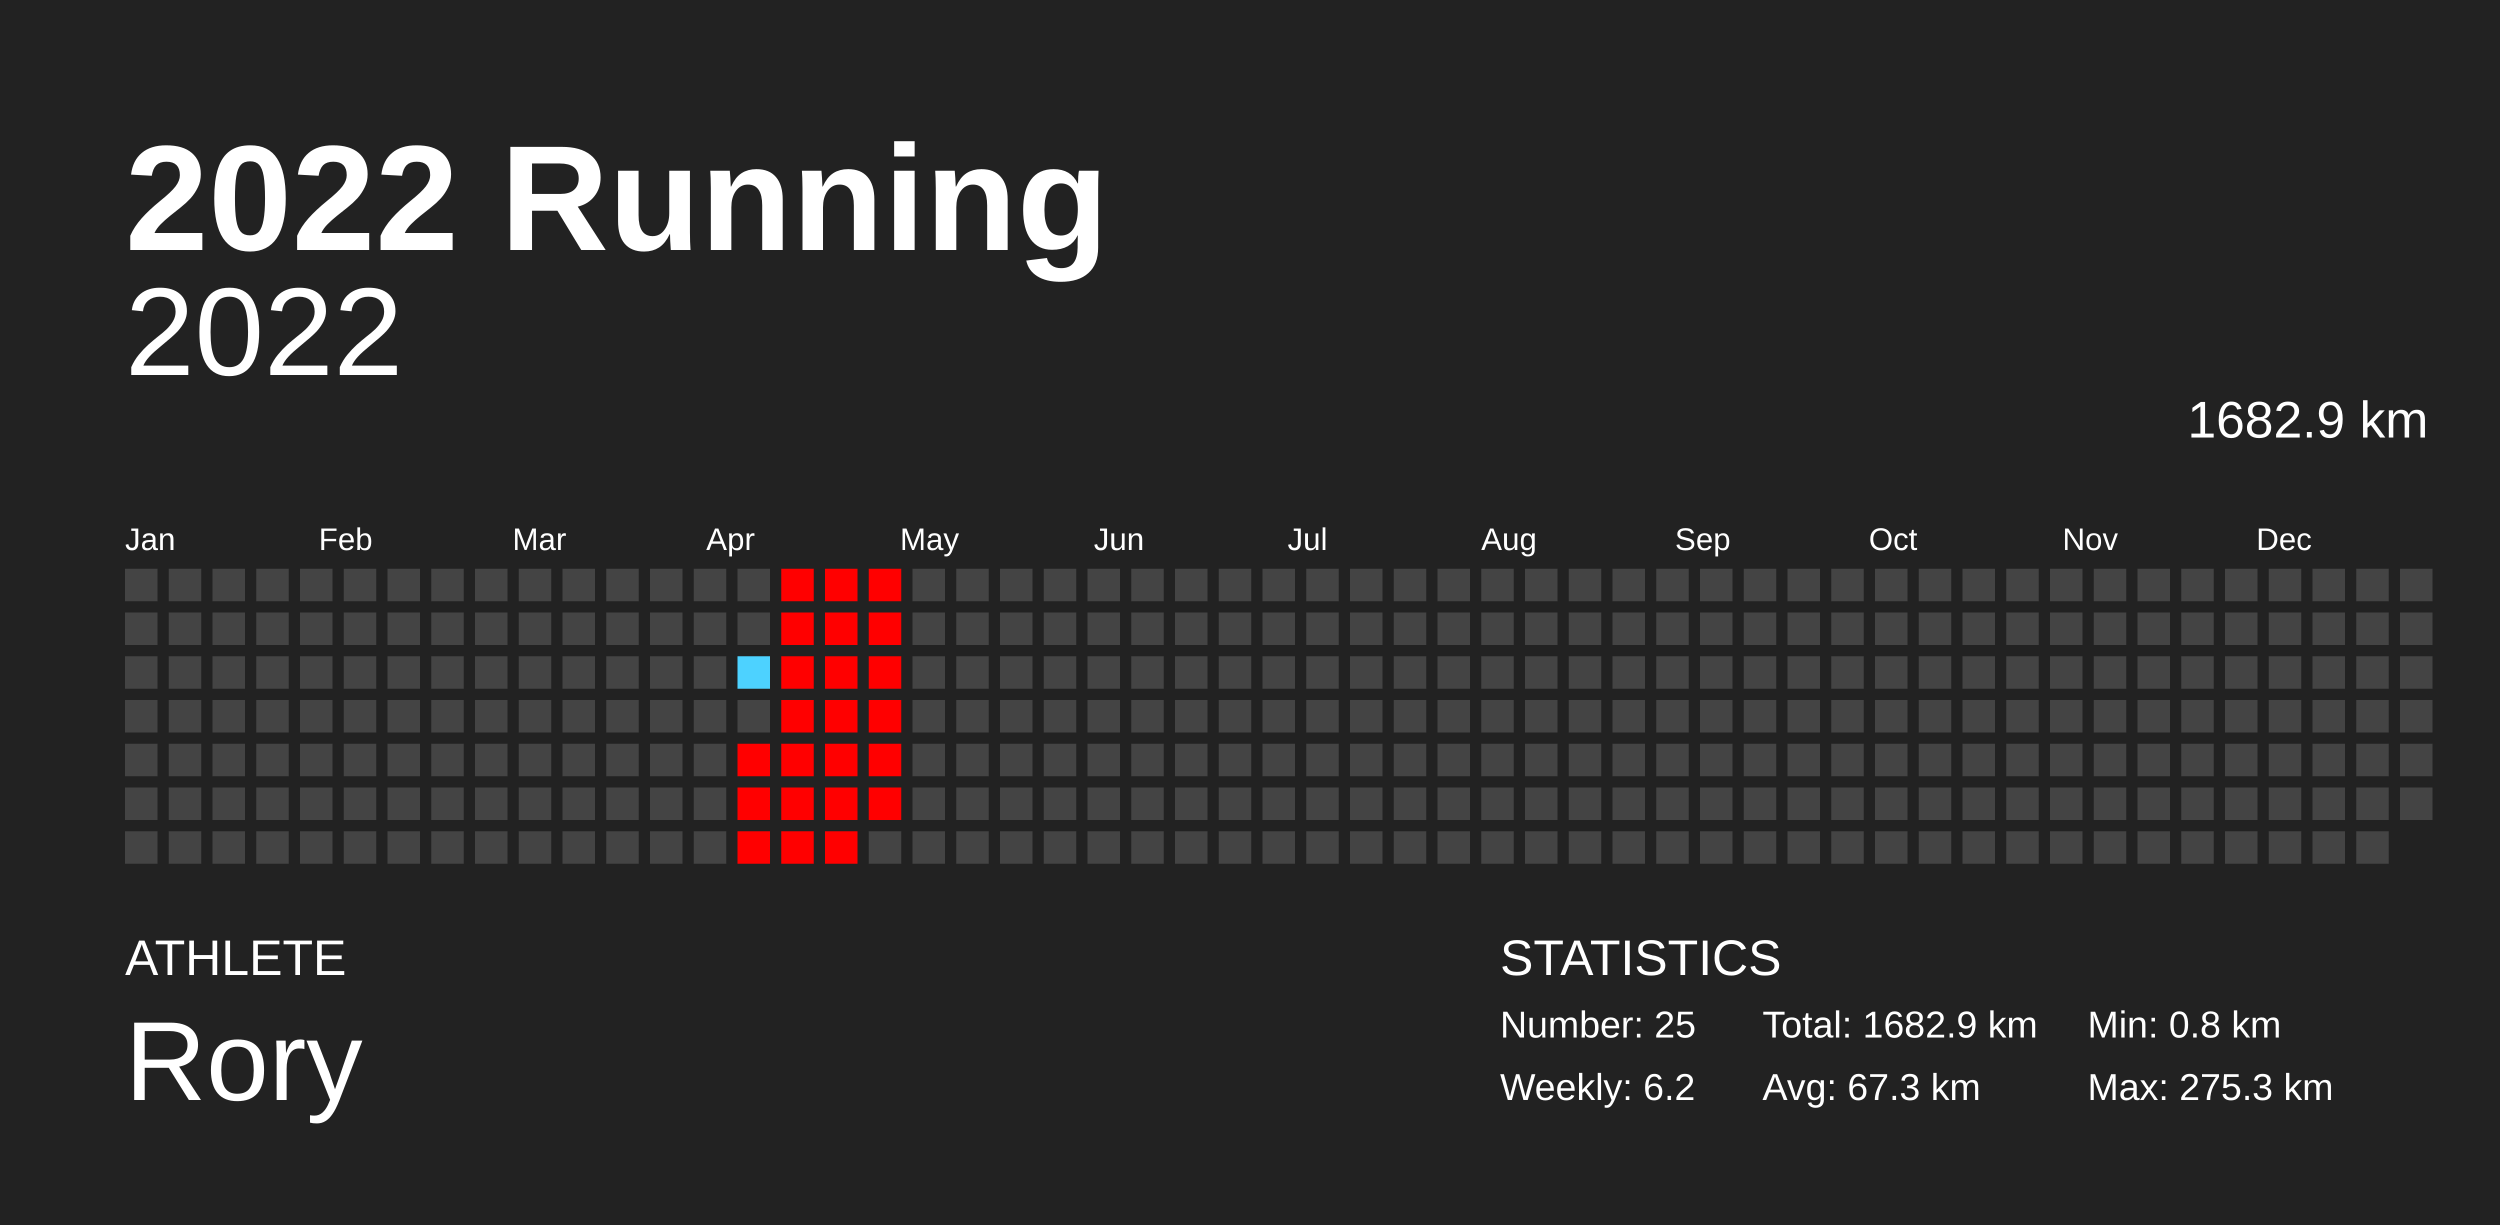
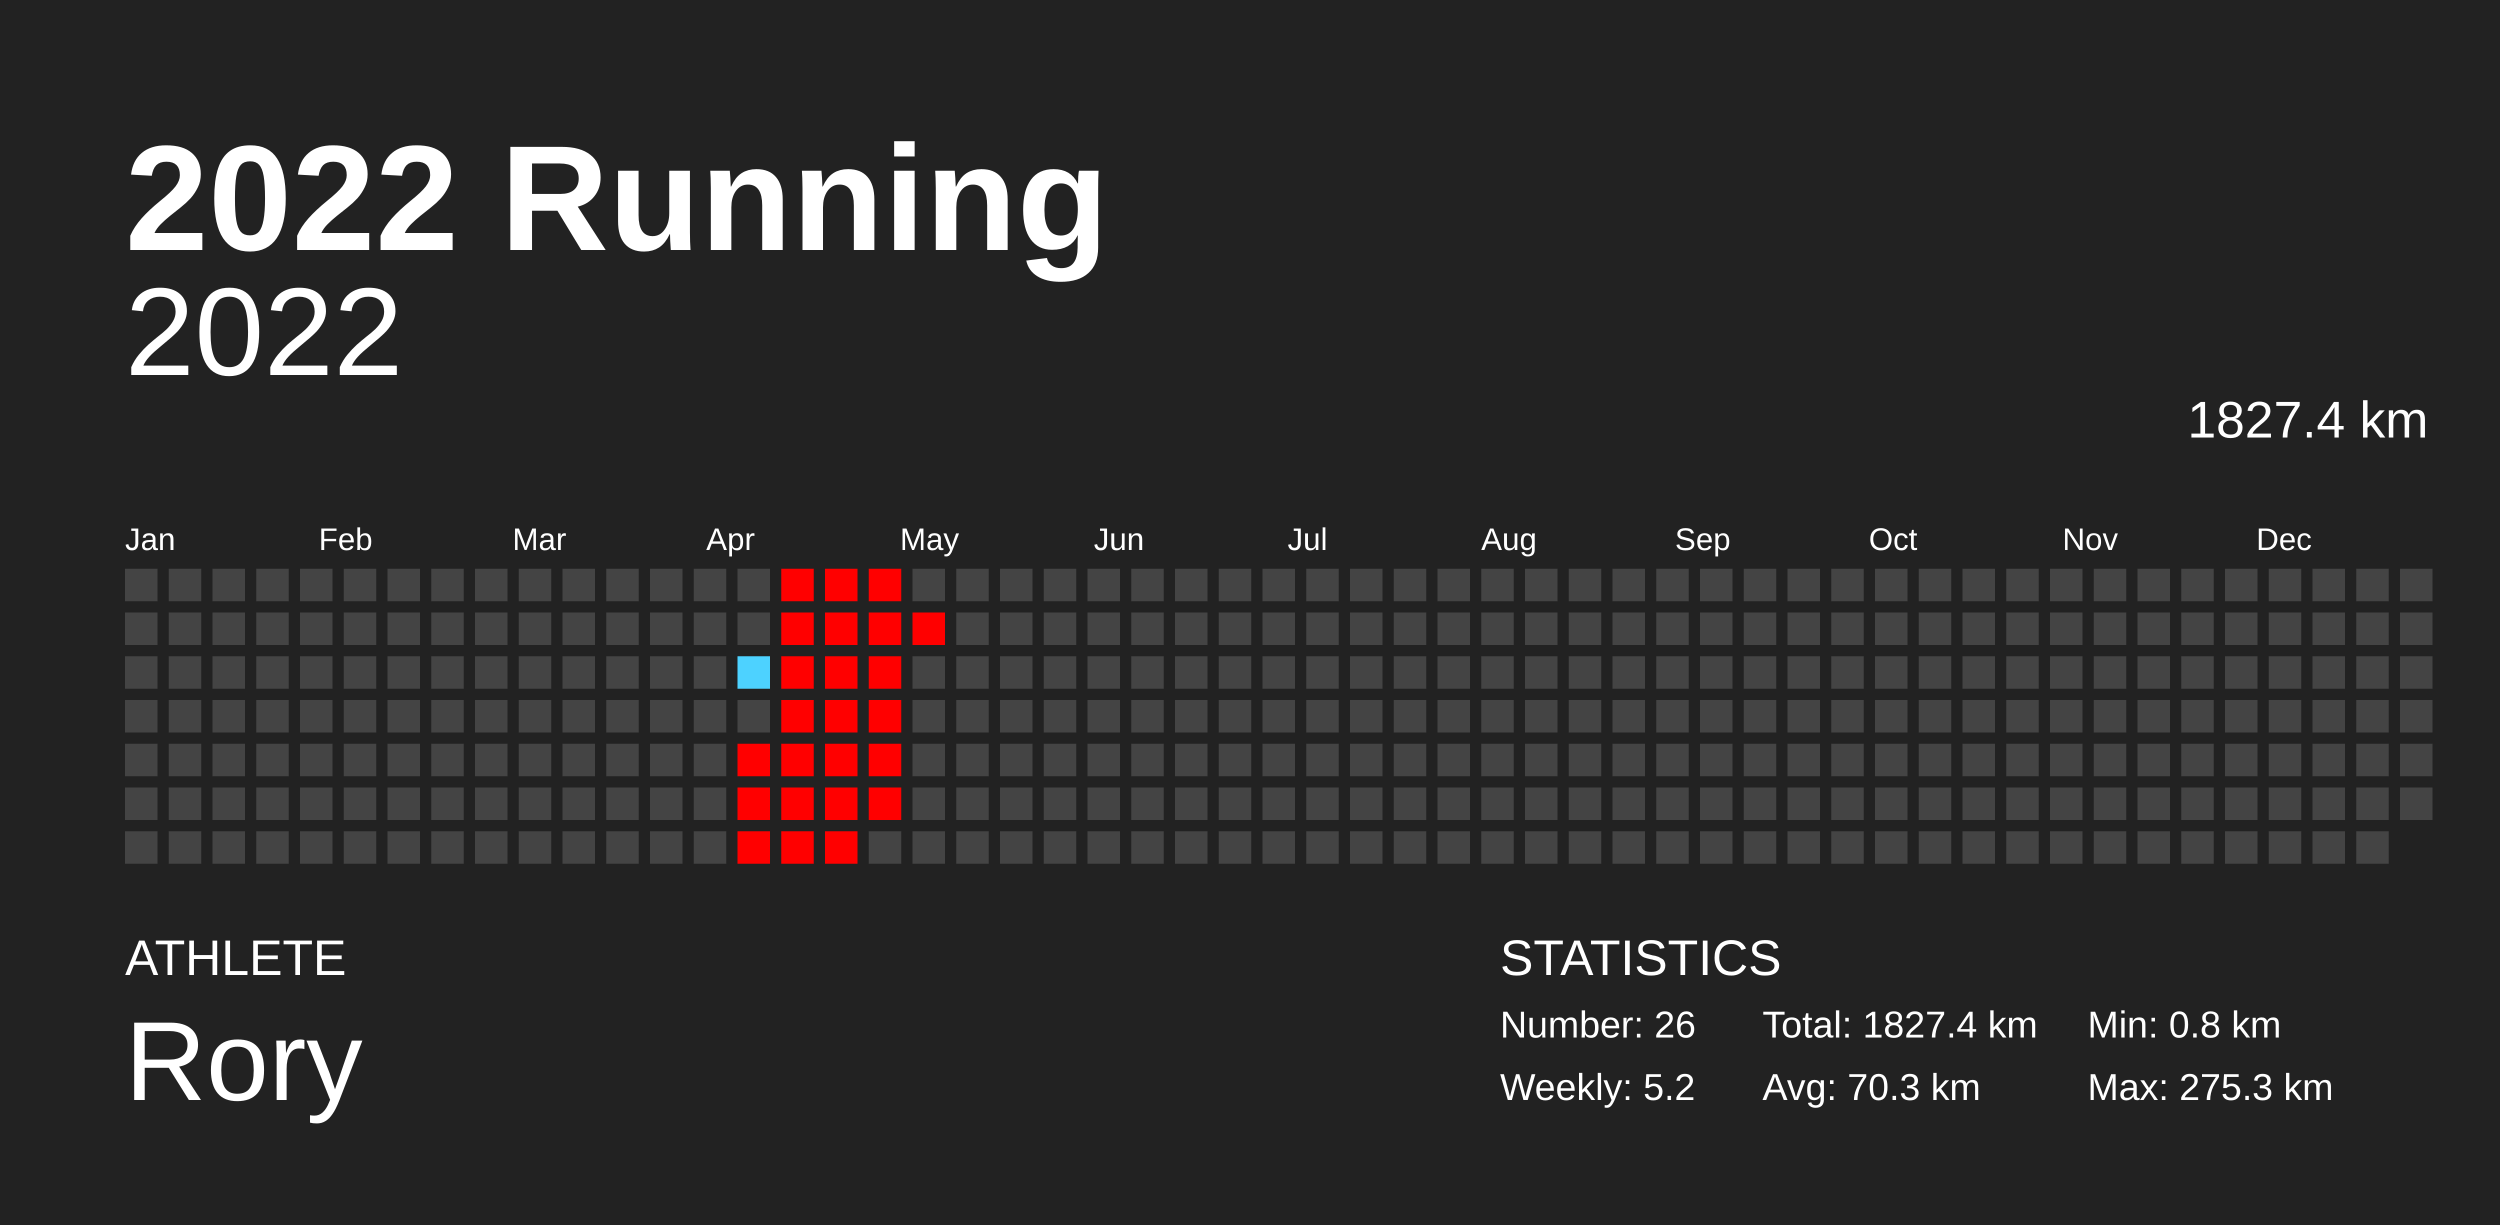
<svg xmlns="http://www.w3.org/2000/svg" baseProfile="full" height="98mm" version="1.1" viewBox="0,0,200,98" width="200mm">
  <defs />
  <rect fill="#222222" height="98" width="200" x="0" y="0" />
  <text fill="#FFFFFF" style="font-size:12px; font-family:Arial; font-weight:bold;" x="10" y="20">2022 Running</text>
  <text fill="#FFFFFF" style="font-size:4px; font-family:Arial" x="10" y="78">ATHLETE</text>
  <text fill="#FFFFFF" style="font-size:9px; font-family:Arial" x="10" y="88">Rory</text>
  <text fill="#FFFFFF" style="font-size:4px; font-family:Arial" x="120" y="78">STATISTICS</text>
-   <text fill="#FFFFFF" style="font-size:3px; font-family:Arial" x="120" y="83">Number: 25</text>
-   <text fill="#FFFFFF" style="font-size:3px; font-family:Arial" x="120" y="88">Weekly: 6.2</text>
-   <text fill="#FFFFFF" style="font-size:3px; font-family:Arial" x="141" y="83">Total: 1682.9 km</text>
-   <text fill="#FFFFFF" style="font-size:3px; font-family:Arial" x="141" y="88">Avg: 67.3 km</text>
+   <text fill="#FFFFFF" style="font-size:3px; font-family:Arial" x="120" y="83">Number: 26</text>
+   <text fill="#FFFFFF" style="font-size:3px; font-family:Arial" x="120" y="88">Weekly: 5.2</text>
+   <text fill="#FFFFFF" style="font-size:3px; font-family:Arial" x="141" y="83">Total: 1827.4 km</text>
+   <text fill="#FFFFFF" style="font-size:3px; font-family:Arial" x="141" y="88">Avg: 70.3 km</text>
  <text fill="#FFFFFF" style="font-size:3px; font-family:Arial" x="167" y="83">Min: 0.8 km</text>
  <text fill="#FFFFFF" style="font-size:3px; font-family:Arial" x="167" y="88">Max: 275.3 km</text>
  <text alignment-baseline="hanging" fill="#FFFFFF" style="font-size:10.0px; font-family:Arial;" x="10" y="30">2022</text>
-   <text alignment-baseline="hanging" fill="#FFFFFF" style="font-size:4.125px; font-family:Arial;" x="175" y="35">1682.9 km</text>
+   <text alignment-baseline="hanging" fill="#FFFFFF" style="font-size:4.125px; font-family:Arial;" x="175" y="35">1827.4 km</text>
  <text fill="#FFFFFF" style="font-size:2.5px; font-family:Arial" x="10.0" y="44">Jan</text>
  <text fill="#FFFFFF" style="font-size:2.5px; font-family:Arial" x="25.5" y="44">Feb</text>
  <text fill="#FFFFFF" style="font-size:2.5px; font-family:Arial" x="41.0" y="44">Mar</text>
  <text fill="#FFFFFF" style="font-size:2.5px; font-family:Arial" x="56.5" y="44">Apr</text>
  <text fill="#FFFFFF" style="font-size:2.5px; font-family:Arial" x="72.0" y="44">May</text>
  <text fill="#FFFFFF" style="font-size:2.5px; font-family:Arial" x="87.5" y="44">Jun</text>
  <text fill="#FFFFFF" style="font-size:2.5px; font-family:Arial" x="103.0" y="44">Jul</text>
  <text fill="#FFFFFF" style="font-size:2.5px; font-family:Arial" x="118.5" y="44">Aug</text>
  <text fill="#FFFFFF" style="font-size:2.5px; font-family:Arial" x="134.0" y="44">Sep</text>
  <text fill="#FFFFFF" style="font-size:2.5px; font-family:Arial" x="149.5" y="44">Oct</text>
  <text fill="#FFFFFF" style="font-size:2.5px; font-family:Arial" x="165.0" y="44">Nov</text>
  <text fill="#FFFFFF" style="font-size:2.5px; font-family:Arial" x="180.5" y="44">Dec</text>
  <rect fill="#444444" height="2.6" width="2.6" x="10.0" y="45.5" />
  <rect fill="#444444" height="2.6" width="2.6" x="10.0" y="49.0" />
  <rect fill="#444444" height="2.6" width="2.6" x="10.0" y="52.5" />
  <rect fill="#444444" height="2.6" width="2.6" x="10.0" y="56.0" />
  <rect fill="#444444" height="2.6" width="2.6" x="10.0" y="59.5" />
  <rect fill="#444444" height="2.6" width="2.6" x="10.0" y="63.0" />
  <rect fill="#444444" height="2.6" width="2.6" x="10.0" y="66.5" />
  <rect fill="#444444" height="2.6" width="2.6" x="13.5" y="45.5" />
  <rect fill="#444444" height="2.6" width="2.6" x="13.5" y="49.0" />
  <rect fill="#444444" height="2.6" width="2.6" x="13.5" y="52.5" />
  <rect fill="#444444" height="2.6" width="2.6" x="13.5" y="56.0" />
  <rect fill="#444444" height="2.6" width="2.6" x="13.5" y="59.5" />
  <rect fill="#444444" height="2.6" width="2.6" x="13.5" y="63.0" />
  <rect fill="#444444" height="2.6" width="2.6" x="13.5" y="66.5" />
  <rect fill="#444444" height="2.6" width="2.6" x="17.0" y="45.5" />
  <rect fill="#444444" height="2.6" width="2.6" x="17.0" y="49.0" />
  <rect fill="#444444" height="2.6" width="2.6" x="17.0" y="52.5" />
  <rect fill="#444444" height="2.6" width="2.6" x="17.0" y="56.0" />
  <rect fill="#444444" height="2.6" width="2.6" x="17.0" y="59.5" />
  <rect fill="#444444" height="2.6" width="2.6" x="17.0" y="63.0" />
  <rect fill="#444444" height="2.6" width="2.6" x="17.0" y="66.5" />
  <rect fill="#444444" height="2.6" width="2.6" x="20.5" y="45.5" />
  <rect fill="#444444" height="2.6" width="2.6" x="20.5" y="49.0" />
  <rect fill="#444444" height="2.6" width="2.6" x="20.5" y="52.5" />
  <rect fill="#444444" height="2.6" width="2.6" x="20.5" y="56.0" />
  <rect fill="#444444" height="2.6" width="2.6" x="20.5" y="59.5" />
  <rect fill="#444444" height="2.6" width="2.6" x="20.5" y="63.0" />
  <rect fill="#444444" height="2.6" width="2.6" x="20.5" y="66.5" />
  <rect fill="#444444" height="2.6" width="2.6" x="24.0" y="45.5" />
  <rect fill="#444444" height="2.6" width="2.6" x="24.0" y="49.0" />
  <rect fill="#444444" height="2.6" width="2.6" x="24.0" y="52.5" />
  <rect fill="#444444" height="2.6" width="2.6" x="24.0" y="56.0" />
  <rect fill="#444444" height="2.6" width="2.6" x="24.0" y="59.5" />
  <rect fill="#444444" height="2.6" width="2.6" x="24.0" y="63.0" />
  <rect fill="#444444" height="2.6" width="2.6" x="24.0" y="66.5" />
  <rect fill="#444444" height="2.6" width="2.6" x="27.5" y="45.5" />
  <rect fill="#444444" height="2.6" width="2.6" x="27.5" y="49.0" />
  <rect fill="#444444" height="2.6" width="2.6" x="27.5" y="52.5" />
  <rect fill="#444444" height="2.6" width="2.6" x="27.5" y="56.0" />
  <rect fill="#444444" height="2.6" width="2.6" x="27.5" y="59.5" />
  <rect fill="#444444" height="2.6" width="2.6" x="27.5" y="63.0" />
  <rect fill="#444444" height="2.6" width="2.6" x="27.5" y="66.5" />
  <rect fill="#444444" height="2.6" width="2.6" x="31.0" y="45.5" />
  <rect fill="#444444" height="2.6" width="2.6" x="31.0" y="49.0" />
  <rect fill="#444444" height="2.6" width="2.6" x="31.0" y="52.5" />
  <rect fill="#444444" height="2.6" width="2.6" x="31.0" y="56.0" />
  <rect fill="#444444" height="2.6" width="2.6" x="31.0" y="59.5" />
  <rect fill="#444444" height="2.6" width="2.6" x="31.0" y="63.0" />
  <rect fill="#444444" height="2.6" width="2.6" x="31.0" y="66.5" />
  <rect fill="#444444" height="2.6" width="2.6" x="34.5" y="45.5" />
  <rect fill="#444444" height="2.6" width="2.6" x="34.5" y="49.0" />
  <rect fill="#444444" height="2.6" width="2.6" x="34.5" y="52.5" />
  <rect fill="#444444" height="2.6" width="2.6" x="34.5" y="56.0" />
  <rect fill="#444444" height="2.6" width="2.6" x="34.5" y="59.5" />
  <rect fill="#444444" height="2.6" width="2.6" x="34.5" y="63.0" />
  <rect fill="#444444" height="2.6" width="2.6" x="34.5" y="66.5" />
  <rect fill="#444444" height="2.6" width="2.6" x="38.0" y="45.5" />
  <rect fill="#444444" height="2.6" width="2.6" x="38.0" y="49.0" />
  <rect fill="#444444" height="2.6" width="2.6" x="38.0" y="52.5" />
  <rect fill="#444444" height="2.6" width="2.6" x="38.0" y="56.0" />
  <rect fill="#444444" height="2.6" width="2.6" x="38.0" y="59.5" />
  <rect fill="#444444" height="2.6" width="2.6" x="38.0" y="63.0" />
  <rect fill="#444444" height="2.6" width="2.6" x="38.0" y="66.5" />
  <rect fill="#444444" height="2.6" width="2.6" x="41.5" y="45.5" />
  <rect fill="#444444" height="2.6" width="2.6" x="41.5" y="49.0" />
  <rect fill="#444444" height="2.6" width="2.6" x="41.5" y="52.5" />
  <rect fill="#444444" height="2.6" width="2.6" x="41.5" y="56.0" />
  <rect fill="#444444" height="2.6" width="2.6" x="41.5" y="59.5" />
  <rect fill="#444444" height="2.6" width="2.6" x="41.5" y="63.0" />
  <rect fill="#444444" height="2.6" width="2.6" x="41.5" y="66.5" />
  <rect fill="#444444" height="2.6" width="2.6" x="45.0" y="45.5" />
  <rect fill="#444444" height="2.6" width="2.6" x="45.0" y="49.0" />
  <rect fill="#444444" height="2.6" width="2.6" x="45.0" y="52.5" />
  <rect fill="#444444" height="2.6" width="2.6" x="45.0" y="56.0" />
  <rect fill="#444444" height="2.6" width="2.6" x="45.0" y="59.5" />
  <rect fill="#444444" height="2.6" width="2.6" x="45.0" y="63.0" />
  <rect fill="#444444" height="2.6" width="2.6" x="45.0" y="66.5" />
  <rect fill="#444444" height="2.6" width="2.6" x="48.5" y="45.5" />
  <rect fill="#444444" height="2.6" width="2.6" x="48.5" y="49.0" />
  <rect fill="#444444" height="2.6" width="2.6" x="48.5" y="52.5" />
  <rect fill="#444444" height="2.6" width="2.6" x="48.5" y="56.0" />
  <rect fill="#444444" height="2.6" width="2.6" x="48.5" y="59.5" />
  <rect fill="#444444" height="2.6" width="2.6" x="48.5" y="63.0" />
  <rect fill="#444444" height="2.6" width="2.6" x="48.5" y="66.5" />
  <rect fill="#444444" height="2.6" width="2.6" x="52.0" y="45.5" />
  <rect fill="#444444" height="2.6" width="2.6" x="52.0" y="49.0" />
  <rect fill="#444444" height="2.6" width="2.6" x="52.0" y="52.5" />
  <rect fill="#444444" height="2.6" width="2.6" x="52.0" y="56.0" />
  <rect fill="#444444" height="2.6" width="2.6" x="52.0" y="59.5" />
  <rect fill="#444444" height="2.6" width="2.6" x="52.0" y="63.0" />
  <rect fill="#444444" height="2.6" width="2.6" x="52.0" y="66.5" />
  <rect fill="#444444" height="2.6" width="2.6" x="55.5" y="45.5" />
  <rect fill="#444444" height="2.6" width="2.6" x="55.5" y="49.0" />
  <rect fill="#444444" height="2.6" width="2.6" x="55.5" y="52.5" />
  <rect fill="#444444" height="2.6" width="2.6" x="55.5" y="56.0" />
  <rect fill="#444444" height="2.6" width="2.6" x="55.5" y="59.5" />
  <rect fill="#444444" height="2.6" width="2.6" x="55.5" y="63.0" />
  <rect fill="#444444" height="2.6" width="2.6" x="55.5" y="66.5" />
  <rect fill="#444444" height="2.6" width="2.6" x="59.0" y="45.5" />
  <rect fill="#444444" height="2.6" width="2.6" x="59.0" y="49.0" />
  <rect fill="#4dd2ff" height="2.6" width="2.6" x="59.0" y="52.5" />
  <rect fill="#444444" height="2.6" width="2.6" x="59.0" y="56.0" />
  <rect fill="red" height="2.6" width="2.6" x="59.0" y="59.5" />
  <rect fill="red" height="2.6" width="2.6" x="59.0" y="63.0" />
  <rect fill="red" height="2.6" width="2.6" x="59.0" y="66.5" />
  <rect fill="red" height="2.6" width="2.6" x="62.5" y="45.5" />
  <rect fill="red" height="2.6" width="2.6" x="62.5" y="49.0" />
  <rect fill="red" height="2.6" width="2.6" x="62.5" y="52.5" />
  <rect fill="red" height="2.6" width="2.6" x="62.5" y="56.0" />
  <rect fill="red" height="2.6" width="2.6" x="62.5" y="59.5" />
  <rect fill="red" height="2.6" width="2.6" x="62.5" y="63.0" />
  <rect fill="red" height="2.6" width="2.6" x="62.5" y="66.5" />
  <rect fill="red" height="2.6" width="2.6" x="66.0" y="45.5" />
  <rect fill="red" height="2.6" width="2.6" x="66.0" y="49.0" />
  <rect fill="red" height="2.6" width="2.6" x="66.0" y="52.5" />
  <rect fill="red" height="2.6" width="2.6" x="66.0" y="56.0" />
  <rect fill="red" height="2.6" width="2.6" x="66.0" y="59.5" />
  <rect fill="red" height="2.6" width="2.6" x="66.0" y="63.0" />
  <rect fill="red" height="2.6" width="2.6" x="66.0" y="66.5" />
  <rect fill="red" height="2.6" width="2.6" x="69.5" y="45.5" />
  <rect fill="red" height="2.6" width="2.6" x="69.5" y="49.0" />
  <rect fill="red" height="2.6" width="2.6" x="69.5" y="52.5" />
  <rect fill="red" height="2.6" width="2.6" x="69.5" y="56.0" />
  <rect fill="red" height="2.6" width="2.6" x="69.5" y="59.5" />
  <rect fill="red" height="2.6" width="2.6" x="69.5" y="63.0" />
  <rect fill="#444444" height="2.6" width="2.6" x="69.5" y="66.5" />
  <rect fill="#444444" height="2.6" width="2.6" x="73.0" y="45.5" />
-   <rect fill="#444444" height="2.6" width="2.6" x="73.0" y="49.0" />
+   <rect fill="red" height="2.6" width="2.6" x="73.0" y="49.0" />
  <rect fill="#444444" height="2.6" width="2.6" x="73.0" y="52.5" />
  <rect fill="#444444" height="2.6" width="2.6" x="73.0" y="56.0" />
  <rect fill="#444444" height="2.6" width="2.6" x="73.0" y="59.5" />
  <rect fill="#444444" height="2.6" width="2.6" x="73.0" y="63.0" />
  <rect fill="#444444" height="2.6" width="2.6" x="73.0" y="66.5" />
  <rect fill="#444444" height="2.6" width="2.6" x="76.5" y="45.5" />
  <rect fill="#444444" height="2.6" width="2.6" x="76.5" y="49.0" />
  <rect fill="#444444" height="2.6" width="2.6" x="76.5" y="52.5" />
  <rect fill="#444444" height="2.6" width="2.6" x="76.5" y="56.0" />
  <rect fill="#444444" height="2.6" width="2.6" x="76.5" y="59.5" />
  <rect fill="#444444" height="2.6" width="2.6" x="76.5" y="63.0" />
  <rect fill="#444444" height="2.6" width="2.6" x="76.5" y="66.5" />
  <rect fill="#444444" height="2.6" width="2.6" x="80.0" y="45.5" />
  <rect fill="#444444" height="2.6" width="2.6" x="80.0" y="49.0" />
  <rect fill="#444444" height="2.6" width="2.6" x="80.0" y="52.5" />
  <rect fill="#444444" height="2.6" width="2.6" x="80.0" y="56.0" />
  <rect fill="#444444" height="2.6" width="2.6" x="80.0" y="59.5" />
  <rect fill="#444444" height="2.6" width="2.6" x="80.0" y="63.0" />
  <rect fill="#444444" height="2.6" width="2.6" x="80.0" y="66.5" />
  <rect fill="#444444" height="2.6" width="2.6" x="83.5" y="45.5" />
  <rect fill="#444444" height="2.6" width="2.6" x="83.5" y="49.0" />
  <rect fill="#444444" height="2.6" width="2.6" x="83.5" y="52.5" />
  <rect fill="#444444" height="2.6" width="2.6" x="83.5" y="56.0" />
  <rect fill="#444444" height="2.6" width="2.6" x="83.5" y="59.5" />
  <rect fill="#444444" height="2.6" width="2.6" x="83.5" y="63.0" />
  <rect fill="#444444" height="2.6" width="2.6" x="83.5" y="66.5" />
  <rect fill="#444444" height="2.6" width="2.6" x="87.0" y="45.5" />
  <rect fill="#444444" height="2.6" width="2.6" x="87.0" y="49.0" />
  <rect fill="#444444" height="2.6" width="2.6" x="87.0" y="52.5" />
  <rect fill="#444444" height="2.6" width="2.6" x="87.0" y="56.0" />
  <rect fill="#444444" height="2.6" width="2.6" x="87.0" y="59.5" />
  <rect fill="#444444" height="2.6" width="2.6" x="87.0" y="63.0" />
  <rect fill="#444444" height="2.6" width="2.6" x="87.0" y="66.5" />
  <rect fill="#444444" height="2.6" width="2.6" x="90.5" y="45.5" />
  <rect fill="#444444" height="2.6" width="2.6" x="90.5" y="49.0" />
  <rect fill="#444444" height="2.6" width="2.6" x="90.5" y="52.5" />
  <rect fill="#444444" height="2.6" width="2.6" x="90.5" y="56.0" />
  <rect fill="#444444" height="2.6" width="2.6" x="90.5" y="59.5" />
  <rect fill="#444444" height="2.6" width="2.6" x="90.5" y="63.0" />
  <rect fill="#444444" height="2.6" width="2.6" x="90.5" y="66.5" />
  <rect fill="#444444" height="2.6" width="2.6" x="94.0" y="45.5" />
  <rect fill="#444444" height="2.6" width="2.6" x="94.0" y="49.0" />
  <rect fill="#444444" height="2.6" width="2.6" x="94.0" y="52.5" />
  <rect fill="#444444" height="2.6" width="2.6" x="94.0" y="56.0" />
  <rect fill="#444444" height="2.6" width="2.6" x="94.0" y="59.5" />
  <rect fill="#444444" height="2.6" width="2.6" x="94.0" y="63.0" />
  <rect fill="#444444" height="2.6" width="2.6" x="94.0" y="66.5" />
  <rect fill="#444444" height="2.6" width="2.6" x="97.5" y="45.5" />
  <rect fill="#444444" height="2.6" width="2.6" x="97.5" y="49.0" />
  <rect fill="#444444" height="2.6" width="2.6" x="97.5" y="52.5" />
  <rect fill="#444444" height="2.6" width="2.6" x="97.5" y="56.0" />
  <rect fill="#444444" height="2.6" width="2.6" x="97.5" y="59.5" />
  <rect fill="#444444" height="2.6" width="2.6" x="97.5" y="63.0" />
  <rect fill="#444444" height="2.6" width="2.6" x="97.5" y="66.5" />
  <rect fill="#444444" height="2.6" width="2.6" x="101.0" y="45.5" />
  <rect fill="#444444" height="2.6" width="2.6" x="101.0" y="49.0" />
  <rect fill="#444444" height="2.6" width="2.6" x="101.0" y="52.5" />
  <rect fill="#444444" height="2.6" width="2.6" x="101.0" y="56.0" />
  <rect fill="#444444" height="2.6" width="2.6" x="101.0" y="59.5" />
  <rect fill="#444444" height="2.6" width="2.6" x="101.0" y="63.0" />
  <rect fill="#444444" height="2.6" width="2.6" x="101.0" y="66.5" />
  <rect fill="#444444" height="2.6" width="2.6" x="104.5" y="45.5" />
  <rect fill="#444444" height="2.6" width="2.6" x="104.5" y="49.0" />
  <rect fill="#444444" height="2.6" width="2.6" x="104.5" y="52.5" />
  <rect fill="#444444" height="2.6" width="2.6" x="104.5" y="56.0" />
  <rect fill="#444444" height="2.6" width="2.6" x="104.5" y="59.5" />
  <rect fill="#444444" height="2.6" width="2.6" x="104.5" y="63.0" />
  <rect fill="#444444" height="2.6" width="2.6" x="104.5" y="66.5" />
  <rect fill="#444444" height="2.6" width="2.6" x="108.0" y="45.5" />
  <rect fill="#444444" height="2.6" width="2.6" x="108.0" y="49.0" />
  <rect fill="#444444" height="2.6" width="2.6" x="108.0" y="52.5" />
  <rect fill="#444444" height="2.6" width="2.6" x="108.0" y="56.0" />
  <rect fill="#444444" height="2.6" width="2.6" x="108.0" y="59.5" />
  <rect fill="#444444" height="2.6" width="2.6" x="108.0" y="63.0" />
  <rect fill="#444444" height="2.6" width="2.6" x="108.0" y="66.5" />
  <rect fill="#444444" height="2.6" width="2.6" x="111.5" y="45.5" />
  <rect fill="#444444" height="2.6" width="2.6" x="111.5" y="49.0" />
  <rect fill="#444444" height="2.6" width="2.6" x="111.5" y="52.5" />
  <rect fill="#444444" height="2.6" width="2.6" x="111.5" y="56.0" />
  <rect fill="#444444" height="2.6" width="2.6" x="111.5" y="59.5" />
  <rect fill="#444444" height="2.6" width="2.6" x="111.5" y="63.0" />
  <rect fill="#444444" height="2.6" width="2.6" x="111.5" y="66.5" />
  <rect fill="#444444" height="2.6" width="2.6" x="115.0" y="45.5" />
  <rect fill="#444444" height="2.6" width="2.6" x="115.0" y="49.0" />
  <rect fill="#444444" height="2.6" width="2.6" x="115.0" y="52.5" />
  <rect fill="#444444" height="2.6" width="2.6" x="115.0" y="56.0" />
  <rect fill="#444444" height="2.6" width="2.6" x="115.0" y="59.5" />
  <rect fill="#444444" height="2.6" width="2.6" x="115.0" y="63.0" />
  <rect fill="#444444" height="2.6" width="2.6" x="115.0" y="66.5" />
  <rect fill="#444444" height="2.6" width="2.6" x="118.5" y="45.5" />
  <rect fill="#444444" height="2.6" width="2.6" x="118.5" y="49.0" />
  <rect fill="#444444" height="2.6" width="2.6" x="118.5" y="52.5" />
  <rect fill="#444444" height="2.6" width="2.6" x="118.5" y="56.0" />
  <rect fill="#444444" height="2.6" width="2.6" x="118.5" y="59.5" />
  <rect fill="#444444" height="2.6" width="2.6" x="118.5" y="63.0" />
  <rect fill="#444444" height="2.6" width="2.6" x="118.5" y="66.5" />
  <rect fill="#444444" height="2.6" width="2.6" x="122.0" y="45.5" />
  <rect fill="#444444" height="2.6" width="2.6" x="122.0" y="49.0" />
  <rect fill="#444444" height="2.6" width="2.6" x="122.0" y="52.5" />
  <rect fill="#444444" height="2.6" width="2.6" x="122.0" y="56.0" />
  <rect fill="#444444" height="2.6" width="2.6" x="122.0" y="59.5" />
  <rect fill="#444444" height="2.6" width="2.6" x="122.0" y="63.0" />
  <rect fill="#444444" height="2.6" width="2.6" x="122.0" y="66.5" />
  <rect fill="#444444" height="2.6" width="2.6" x="125.5" y="45.5" />
  <rect fill="#444444" height="2.6" width="2.6" x="125.5" y="49.0" />
  <rect fill="#444444" height="2.6" width="2.6" x="125.5" y="52.5" />
  <rect fill="#444444" height="2.6" width="2.6" x="125.5" y="56.0" />
  <rect fill="#444444" height="2.6" width="2.6" x="125.5" y="59.5" />
  <rect fill="#444444" height="2.6" width="2.6" x="125.5" y="63.0" />
  <rect fill="#444444" height="2.6" width="2.6" x="125.5" y="66.5" />
  <rect fill="#444444" height="2.6" width="2.6" x="129.0" y="45.5" />
  <rect fill="#444444" height="2.6" width="2.6" x="129.0" y="49.0" />
  <rect fill="#444444" height="2.6" width="2.6" x="129.0" y="52.5" />
  <rect fill="#444444" height="2.6" width="2.6" x="129.0" y="56.0" />
  <rect fill="#444444" height="2.6" width="2.6" x="129.0" y="59.5" />
  <rect fill="#444444" height="2.6" width="2.6" x="129.0" y="63.0" />
  <rect fill="#444444" height="2.6" width="2.6" x="129.0" y="66.5" />
  <rect fill="#444444" height="2.6" width="2.6" x="132.5" y="45.5" />
  <rect fill="#444444" height="2.6" width="2.6" x="132.5" y="49.0" />
  <rect fill="#444444" height="2.6" width="2.6" x="132.5" y="52.5" />
  <rect fill="#444444" height="2.6" width="2.6" x="132.5" y="56.0" />
  <rect fill="#444444" height="2.6" width="2.6" x="132.5" y="59.5" />
  <rect fill="#444444" height="2.6" width="2.6" x="132.5" y="63.0" />
  <rect fill="#444444" height="2.6" width="2.6" x="132.5" y="66.5" />
  <rect fill="#444444" height="2.6" width="2.6" x="136.0" y="45.5" />
  <rect fill="#444444" height="2.6" width="2.6" x="136.0" y="49.0" />
  <rect fill="#444444" height="2.6" width="2.6" x="136.0" y="52.5" />
  <rect fill="#444444" height="2.6" width="2.6" x="136.0" y="56.0" />
  <rect fill="#444444" height="2.6" width="2.6" x="136.0" y="59.5" />
  <rect fill="#444444" height="2.6" width="2.6" x="136.0" y="63.0" />
  <rect fill="#444444" height="2.6" width="2.6" x="136.0" y="66.5" />
  <rect fill="#444444" height="2.6" width="2.6" x="139.5" y="45.5" />
  <rect fill="#444444" height="2.6" width="2.6" x="139.5" y="49.0" />
  <rect fill="#444444" height="2.6" width="2.6" x="139.5" y="52.5" />
  <rect fill="#444444" height="2.6" width="2.6" x="139.5" y="56.0" />
  <rect fill="#444444" height="2.6" width="2.6" x="139.5" y="59.5" />
  <rect fill="#444444" height="2.6" width="2.6" x="139.5" y="63.0" />
  <rect fill="#444444" height="2.6" width="2.6" x="139.5" y="66.5" />
  <rect fill="#444444" height="2.6" width="2.6" x="143.0" y="45.5" />
  <rect fill="#444444" height="2.6" width="2.6" x="143.0" y="49.0" />
  <rect fill="#444444" height="2.6" width="2.6" x="143.0" y="52.5" />
  <rect fill="#444444" height="2.6" width="2.6" x="143.0" y="56.0" />
  <rect fill="#444444" height="2.6" width="2.6" x="143.0" y="59.5" />
  <rect fill="#444444" height="2.6" width="2.6" x="143.0" y="63.0" />
  <rect fill="#444444" height="2.6" width="2.6" x="143.0" y="66.5" />
  <rect fill="#444444" height="2.6" width="2.6" x="146.5" y="45.5" />
  <rect fill="#444444" height="2.6" width="2.6" x="146.5" y="49.0" />
  <rect fill="#444444" height="2.6" width="2.6" x="146.5" y="52.5" />
  <rect fill="#444444" height="2.6" width="2.6" x="146.5" y="56.0" />
  <rect fill="#444444" height="2.6" width="2.6" x="146.5" y="59.5" />
  <rect fill="#444444" height="2.6" width="2.6" x="146.5" y="63.0" />
  <rect fill="#444444" height="2.6" width="2.6" x="146.5" y="66.5" />
  <rect fill="#444444" height="2.6" width="2.6" x="150.0" y="45.5" />
  <rect fill="#444444" height="2.6" width="2.6" x="150.0" y="49.0" />
  <rect fill="#444444" height="2.6" width="2.6" x="150.0" y="52.5" />
  <rect fill="#444444" height="2.6" width="2.6" x="150.0" y="56.0" />
  <rect fill="#444444" height="2.6" width="2.6" x="150.0" y="59.5" />
  <rect fill="#444444" height="2.6" width="2.6" x="150.0" y="63.0" />
  <rect fill="#444444" height="2.6" width="2.6" x="150.0" y="66.5" />
  <rect fill="#444444" height="2.6" width="2.6" x="153.5" y="45.5" />
  <rect fill="#444444" height="2.6" width="2.6" x="153.5" y="49.0" />
  <rect fill="#444444" height="2.6" width="2.6" x="153.5" y="52.5" />
  <rect fill="#444444" height="2.6" width="2.6" x="153.5" y="56.0" />
  <rect fill="#444444" height="2.6" width="2.6" x="153.5" y="59.5" />
  <rect fill="#444444" height="2.6" width="2.6" x="153.5" y="63.0" />
  <rect fill="#444444" height="2.6" width="2.6" x="153.5" y="66.5" />
  <rect fill="#444444" height="2.6" width="2.6" x="157.0" y="45.5" />
  <rect fill="#444444" height="2.6" width="2.6" x="157.0" y="49.0" />
  <rect fill="#444444" height="2.6" width="2.6" x="157.0" y="52.5" />
  <rect fill="#444444" height="2.6" width="2.6" x="157.0" y="56.0" />
  <rect fill="#444444" height="2.6" width="2.6" x="157.0" y="59.5" />
  <rect fill="#444444" height="2.6" width="2.6" x="157.0" y="63.0" />
  <rect fill="#444444" height="2.6" width="2.6" x="157.0" y="66.5" />
  <rect fill="#444444" height="2.6" width="2.6" x="160.5" y="45.5" />
  <rect fill="#444444" height="2.6" width="2.6" x="160.5" y="49.0" />
  <rect fill="#444444" height="2.6" width="2.6" x="160.5" y="52.5" />
  <rect fill="#444444" height="2.6" width="2.6" x="160.5" y="56.0" />
  <rect fill="#444444" height="2.6" width="2.6" x="160.5" y="59.5" />
  <rect fill="#444444" height="2.6" width="2.6" x="160.5" y="63.0" />
  <rect fill="#444444" height="2.6" width="2.6" x="160.5" y="66.5" />
  <rect fill="#444444" height="2.6" width="2.6" x="164.0" y="45.5" />
  <rect fill="#444444" height="2.6" width="2.6" x="164.0" y="49.0" />
  <rect fill="#444444" height="2.6" width="2.6" x="164.0" y="52.5" />
  <rect fill="#444444" height="2.6" width="2.6" x="164.0" y="56.0" />
  <rect fill="#444444" height="2.6" width="2.6" x="164.0" y="59.5" />
  <rect fill="#444444" height="2.6" width="2.6" x="164.0" y="63.0" />
  <rect fill="#444444" height="2.6" width="2.6" x="164.0" y="66.5" />
  <rect fill="#444444" height="2.6" width="2.6" x="167.5" y="45.5" />
  <rect fill="#444444" height="2.6" width="2.6" x="167.5" y="49.0" />
  <rect fill="#444444" height="2.6" width="2.6" x="167.5" y="52.5" />
  <rect fill="#444444" height="2.6" width="2.6" x="167.5" y="56.0" />
  <rect fill="#444444" height="2.6" width="2.6" x="167.5" y="59.5" />
  <rect fill="#444444" height="2.6" width="2.6" x="167.5" y="63.0" />
  <rect fill="#444444" height="2.6" width="2.6" x="167.5" y="66.5" />
  <rect fill="#444444" height="2.6" width="2.6" x="171.0" y="45.5" />
  <rect fill="#444444" height="2.6" width="2.6" x="171.0" y="49.0" />
  <rect fill="#444444" height="2.6" width="2.6" x="171.0" y="52.5" />
  <rect fill="#444444" height="2.6" width="2.6" x="171.0" y="56.0" />
  <rect fill="#444444" height="2.6" width="2.6" x="171.0" y="59.5" />
  <rect fill="#444444" height="2.6" width="2.6" x="171.0" y="63.0" />
  <rect fill="#444444" height="2.6" width="2.6" x="171.0" y="66.5" />
  <rect fill="#444444" height="2.6" width="2.6" x="174.5" y="45.5" />
  <rect fill="#444444" height="2.6" width="2.6" x="174.5" y="49.0" />
  <rect fill="#444444" height="2.6" width="2.6" x="174.5" y="52.5" />
  <rect fill="#444444" height="2.6" width="2.6" x="174.5" y="56.0" />
  <rect fill="#444444" height="2.6" width="2.6" x="174.5" y="59.5" />
  <rect fill="#444444" height="2.6" width="2.6" x="174.5" y="63.0" />
  <rect fill="#444444" height="2.6" width="2.6" x="174.5" y="66.5" />
  <rect fill="#444444" height="2.6" width="2.6" x="178.0" y="45.5" />
  <rect fill="#444444" height="2.6" width="2.6" x="178.0" y="49.0" />
  <rect fill="#444444" height="2.6" width="2.6" x="178.0" y="52.5" />
  <rect fill="#444444" height="2.6" width="2.6" x="178.0" y="56.0" />
  <rect fill="#444444" height="2.6" width="2.6" x="178.0" y="59.5" />
  <rect fill="#444444" height="2.6" width="2.6" x="178.0" y="63.0" />
  <rect fill="#444444" height="2.6" width="2.6" x="178.0" y="66.5" />
  <rect fill="#444444" height="2.6" width="2.6" x="181.5" y="45.5" />
  <rect fill="#444444" height="2.6" width="2.6" x="181.5" y="49.0" />
  <rect fill="#444444" height="2.6" width="2.6" x="181.5" y="52.5" />
  <rect fill="#444444" height="2.6" width="2.6" x="181.5" y="56.0" />
  <rect fill="#444444" height="2.6" width="2.6" x="181.5" y="59.5" />
  <rect fill="#444444" height="2.6" width="2.6" x="181.5" y="63.0" />
  <rect fill="#444444" height="2.6" width="2.6" x="181.5" y="66.5" />
  <rect fill="#444444" height="2.6" width="2.6" x="185.0" y="45.5" />
  <rect fill="#444444" height="2.6" width="2.6" x="185.0" y="49.0" />
  <rect fill="#444444" height="2.6" width="2.6" x="185.0" y="52.5" />
  <rect fill="#444444" height="2.6" width="2.6" x="185.0" y="56.0" />
  <rect fill="#444444" height="2.6" width="2.6" x="185.0" y="59.5" />
  <rect fill="#444444" height="2.6" width="2.6" x="185.0" y="63.0" />
  <rect fill="#444444" height="2.6" width="2.6" x="185.0" y="66.5" />
  <rect fill="#444444" height="2.6" width="2.6" x="188.5" y="45.5" />
  <rect fill="#444444" height="2.6" width="2.6" x="188.5" y="49.0" />
  <rect fill="#444444" height="2.6" width="2.6" x="188.5" y="52.5" />
  <rect fill="#444444" height="2.6" width="2.6" x="188.5" y="56.0" />
  <rect fill="#444444" height="2.6" width="2.6" x="188.5" y="59.5" />
  <rect fill="#444444" height="2.6" width="2.6" x="188.5" y="63.0" />
  <rect fill="#444444" height="2.6" width="2.6" x="188.5" y="66.5" />
  <rect fill="#444444" height="2.6" width="2.6" x="192.0" y="45.5" />
  <rect fill="#444444" height="2.6" width="2.6" x="192.0" y="49.0" />
  <rect fill="#444444" height="2.6" width="2.6" x="192.0" y="52.5" />
  <rect fill="#444444" height="2.6" width="2.6" x="192.0" y="56.0" />
  <rect fill="#444444" height="2.6" width="2.6" x="192.0" y="59.5" />
  <rect fill="#444444" height="2.6" width="2.6" x="192.0" y="63.0" />
</svg>
